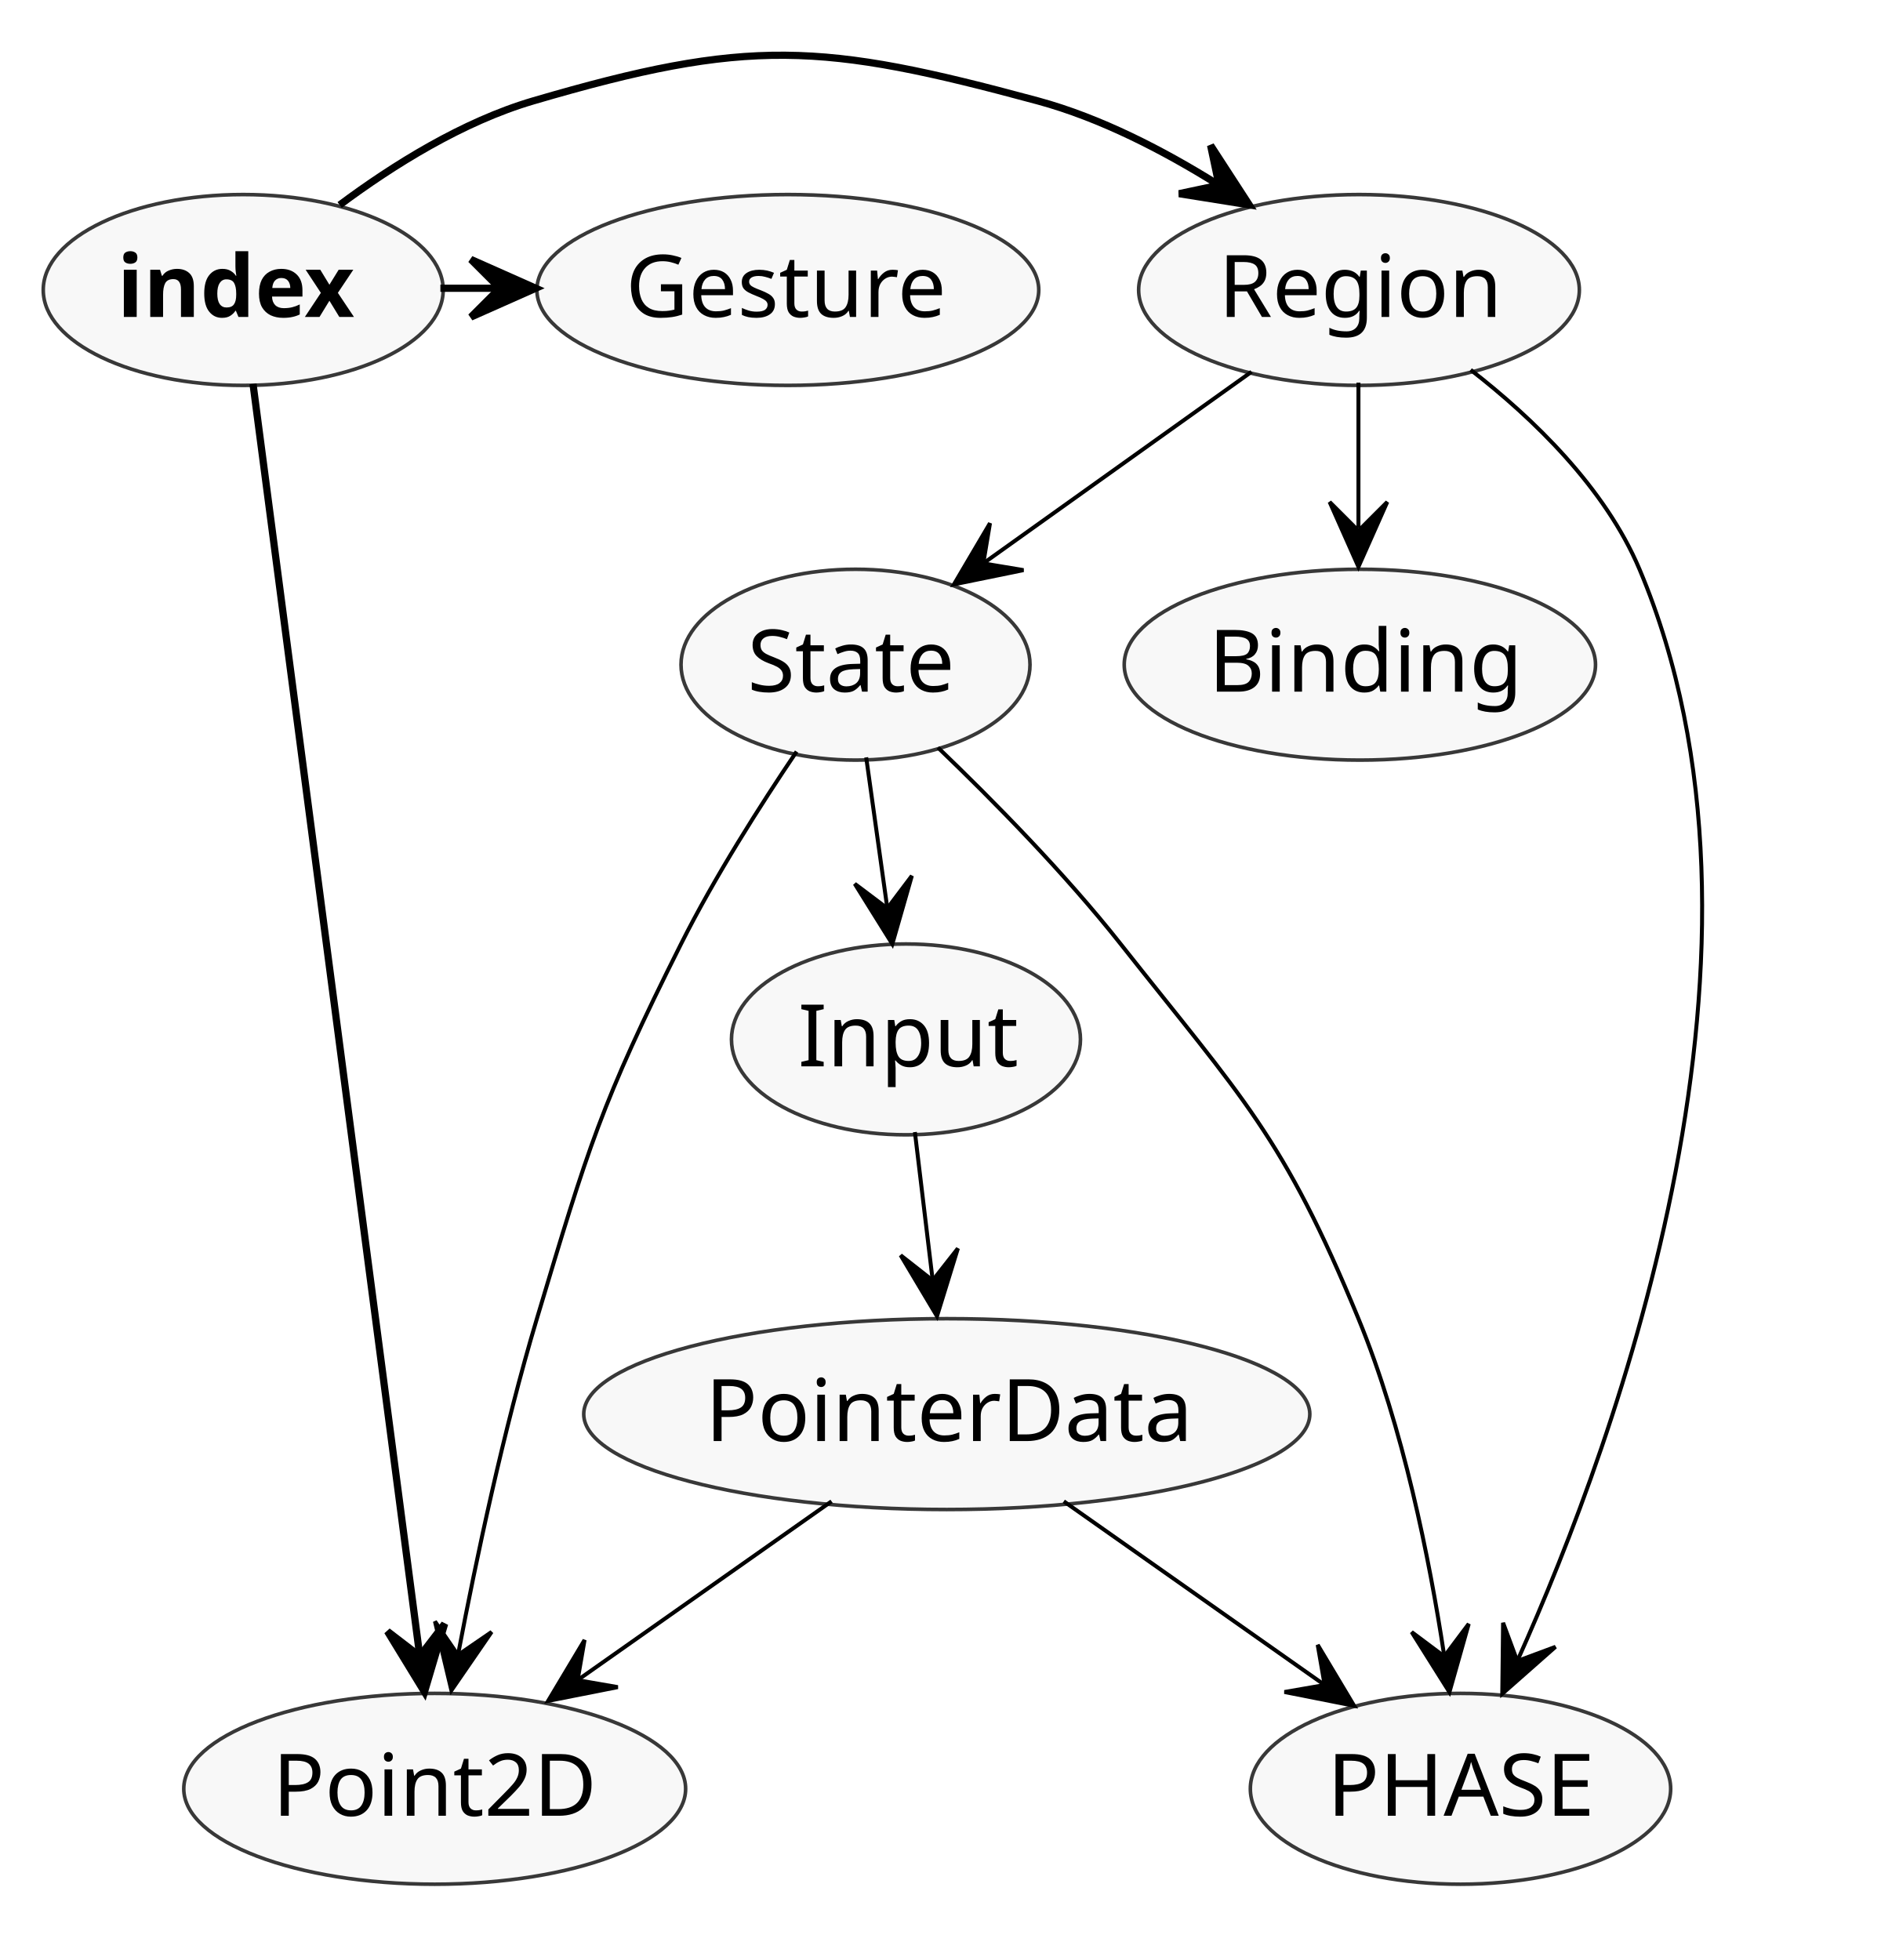
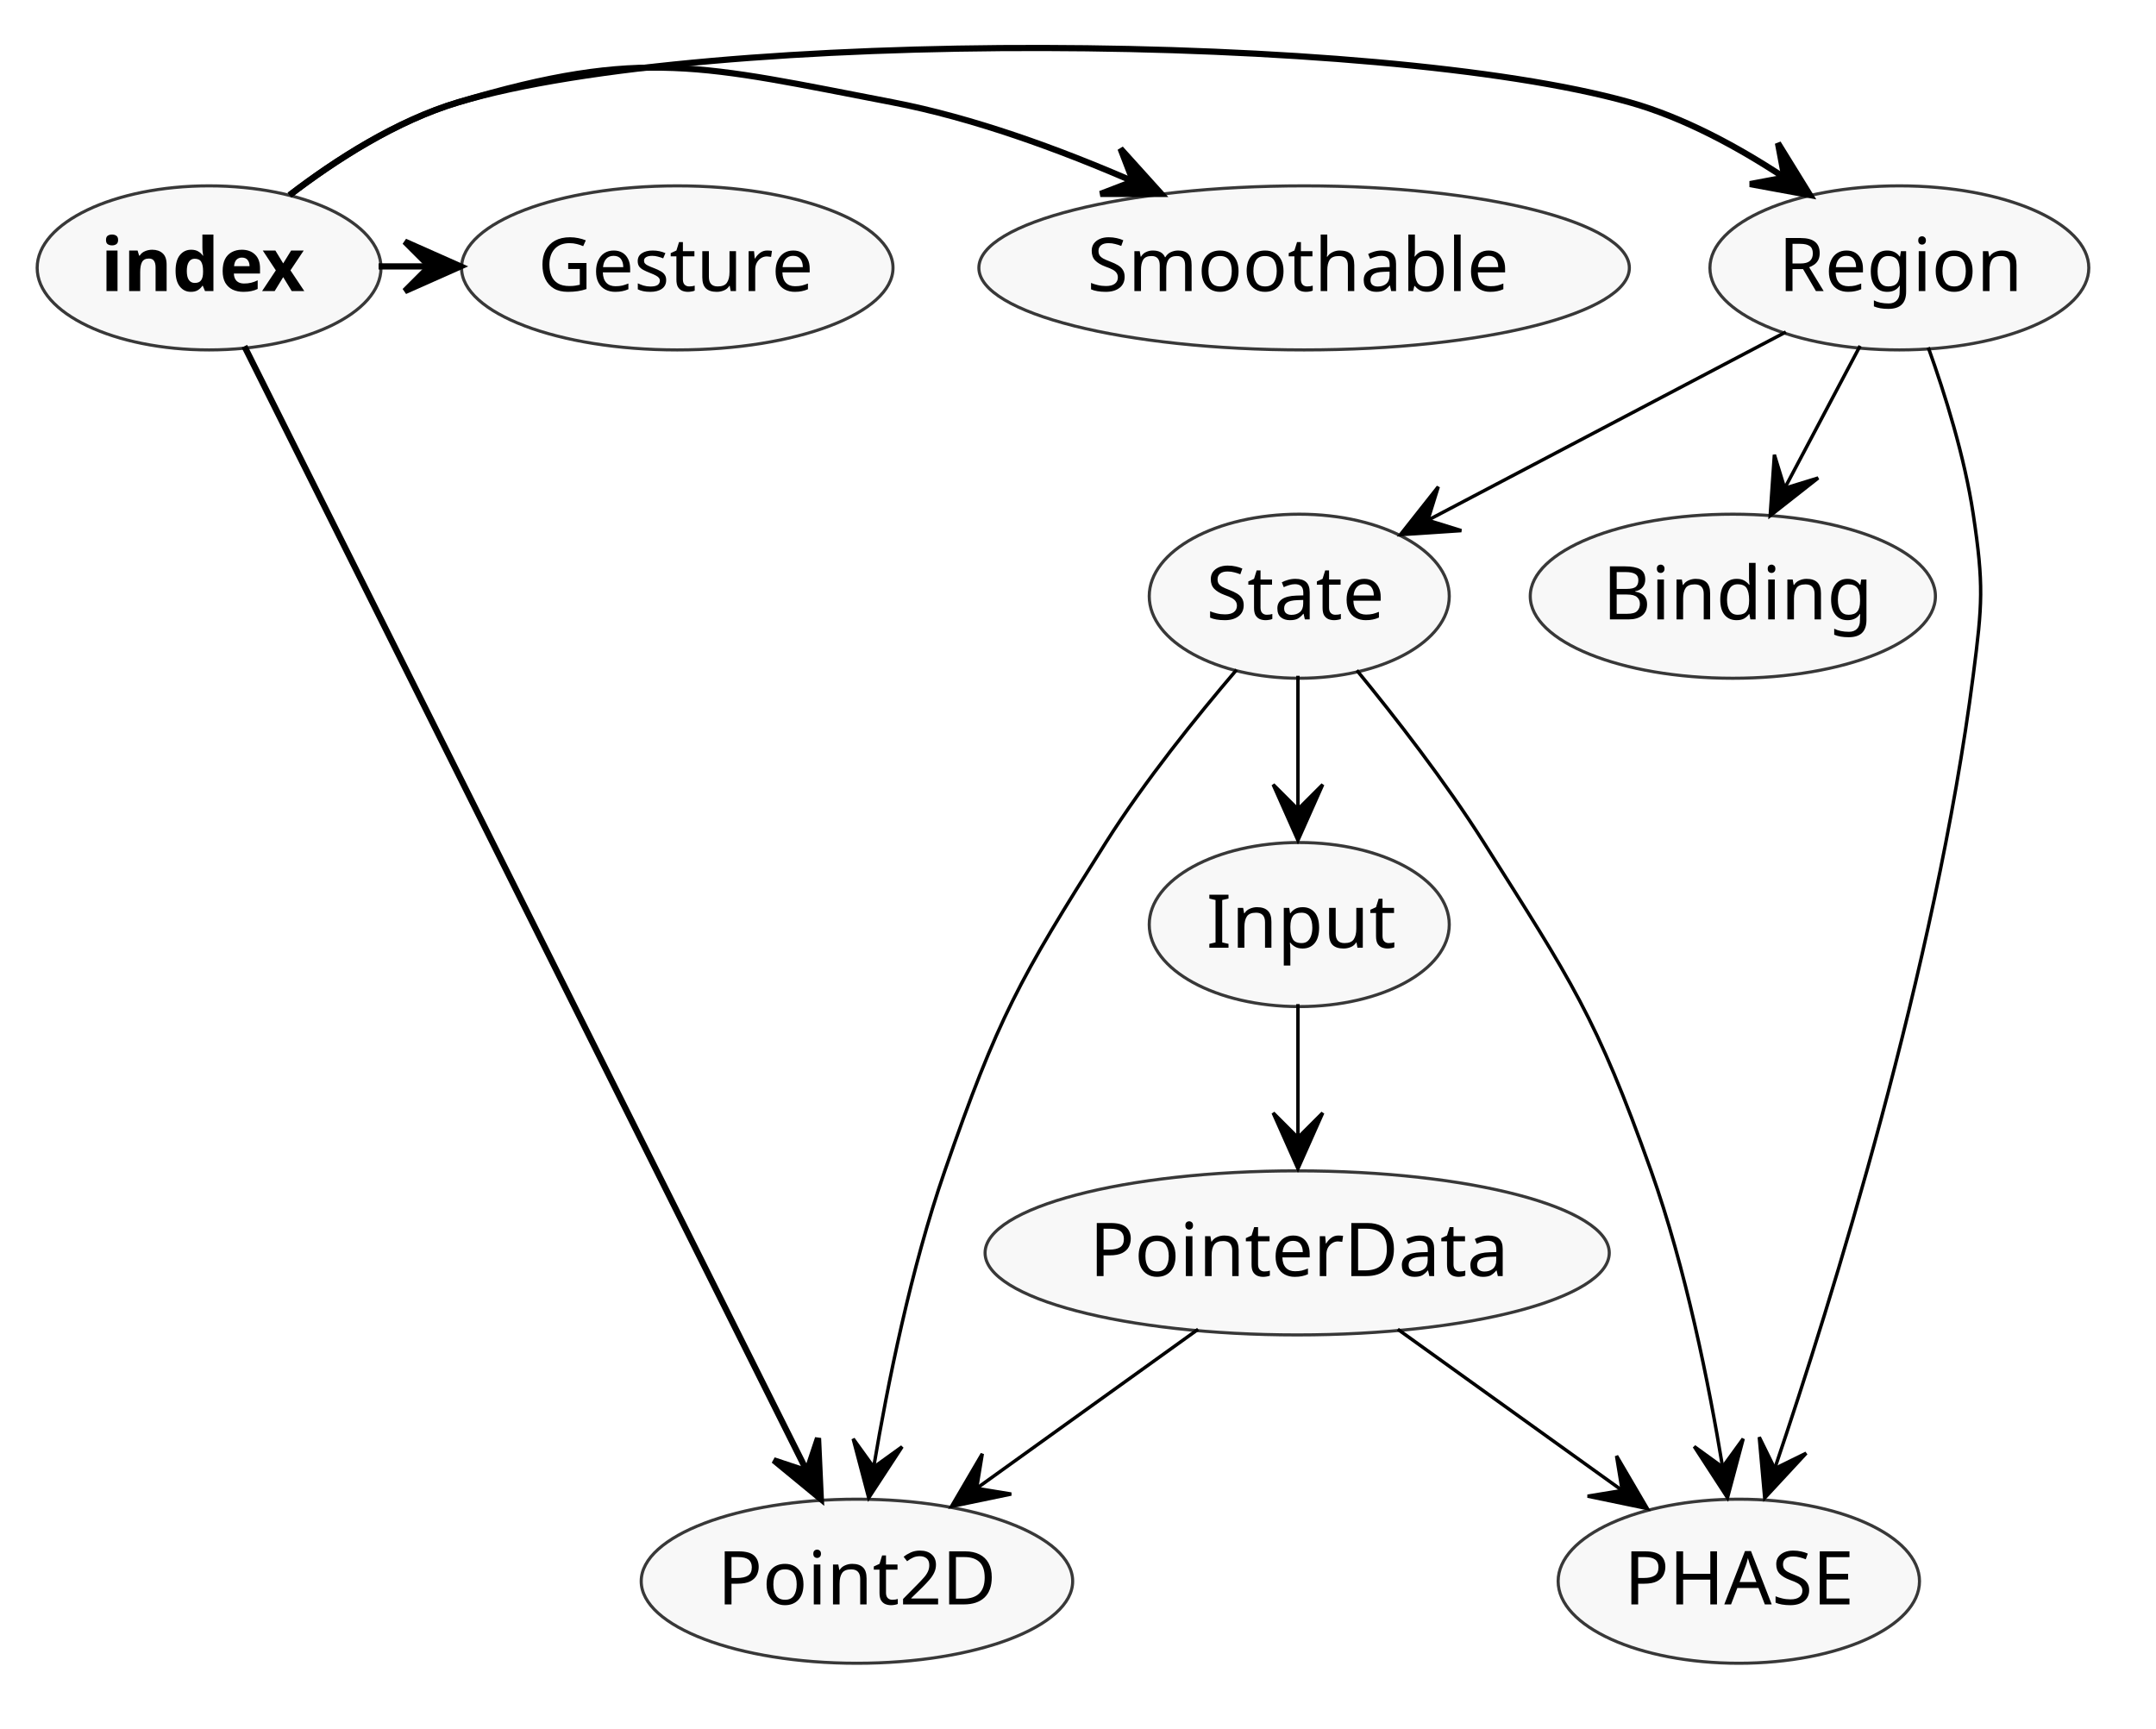
- <svg xmlns="http://www.w3.org/2000/svg" contentScriptType="application/ecmascript" contentStyleType="text/css" height="272px" preserveAspectRatio="none" style="width:261px;height:272px;" version="1.1" viewBox="0 0 261 272" width="261px" zoomAndPan="magnify">
+ <svg xmlns="http://www.w3.org/2000/svg" contentScriptType="application/ecmascript" contentStyleType="text/css" height="279px" preserveAspectRatio="none" style="width:348px;height:279px;" version="1.1" viewBox="0 0 348 279" width="348px" zoomAndPan="magnify">
  <defs />
  <g>
-     <ellipse cx="33.749" cy="40.242" fill="#F8F8F8" rx="27.749" ry="13.242" style="stroke: #383838; stroke-width: 0.5;" />
-     <text fill="#000000" font-family="Tahoma, sans-serif" font-size="12" font-weight="bold" lengthAdjust="spacingAndGlyphs" textLength="35" x="16.249" y="43.984">index</text>
-     <ellipse cx="188.698" cy="92.242" fill="#F8F8F8" rx="32.699" ry="13.242" style="stroke: #383838; stroke-width: 0.5;" />
-     <text fill="#000000" font-family="Tahoma, sans-serif" font-size="12" lengthAdjust="spacingAndGlyphs" textLength="42" x="167.698" y="95.984">Binding</text>
-     <ellipse cx="109.32" cy="40.242" fill="#F8F8F8" rx="34.82" ry="13.242" style="stroke: #383838; stroke-width: 0.5;" />
-     <text fill="#000000" font-family="Tahoma, sans-serif" font-size="12" lengthAdjust="spacingAndGlyphs" textLength="45" x="86.82" y="43.984">Gesture</text>
-     <ellipse cx="125.713" cy="144.242" fill="#F8F8F8" rx="24.213" ry="13.242" style="stroke: #383838; stroke-width: 0.5;" />
-     <text fill="#000000" font-family="Tahoma, sans-serif" font-size="12" lengthAdjust="spacingAndGlyphs" textLength="30" x="110.713" y="147.984">Input</text>
-     <ellipse cx="202.663" cy="248.242" fill="#F8F8F8" rx="29.163" ry="13.242" style="stroke: #383838; stroke-width: 0.5;" />
-     <text fill="#000000" font-family="Tahoma, sans-serif" font-size="12" lengthAdjust="spacingAndGlyphs" textLength="37" x="184.163" y="251.984">PHASE</text>
-     <ellipse cx="60.32" cy="248.242" fill="#F8F8F8" rx="34.82" ry="13.242" style="stroke: #383838; stroke-width: 0.5;" />
-     <text fill="#000000" font-family="Tahoma, sans-serif" font-size="12" lengthAdjust="spacingAndGlyphs" textLength="45" x="37.82" y="251.984">Point2D</text>
-     <ellipse cx="131.376" cy="196.242" fill="#F8F8F8" rx="50.376" ry="13.242" style="stroke: #383838; stroke-width: 0.5;" />
-     <text fill="#000000" font-family="Tahoma, sans-serif" font-size="12" lengthAdjust="spacingAndGlyphs" textLength="67" x="97.876" y="199.984">PointerData</text>
-     <ellipse cx="188.577" cy="40.242" fill="#F8F8F8" rx="30.577" ry="13.242" style="stroke: #383838; stroke-width: 0.5;" />
-     <text fill="#000000" font-family="Tahoma, sans-serif" font-size="12" lengthAdjust="spacingAndGlyphs" textLength="39" x="169.077" y="43.984">Region</text>
-     <ellipse cx="118.713" cy="92.242" fill="#F8F8F8" rx="24.213" ry="13.242" style="stroke: #383838; stroke-width: 0.5;" />
-     <text fill="#000000" font-family="Tahoma, sans-serif" font-size="12" lengthAdjust="spacingAndGlyphs" textLength="30" x="103.713" y="95.984">State</text>
-     <path d="M61.109,40 C63.728,40 66.347,40 68.966,40 " fill="none" id="&lt;b&gt;index&lt;/b&gt;-Gesture" style="stroke: #000000; stroke-width: 1.0;" />
-     <polygon fill="#000000" points="74.341,40,65.341,36,69.341,40,65.341,44,74.341,40" style="stroke: #000000; stroke-width: 1.0;" />
-     <path d="M35.108,53.269 C39.704,88.334 52.906,189.063 58.232,229.697 " fill="none" id="&lt;b&gt;index&lt;/b&gt;-Point2D" style="stroke: #000000; stroke-width: 1.0;" />
-     <polygon fill="#000000" points="58.9,234.795,61.697,225.351,58.25,229.837,53.764,226.391,58.9,234.795" style="stroke: #000000; stroke-width: 1.0;" />
-     <path d="M47.133,28.445 C54.562,22.909 64.219,16.87 74,14 C103.853,5.242 113.97,5.87 144,14 C152.726,16.362 161.495,20.91 168.915,25.549 " fill="none" id="&lt;b&gt;index&lt;/b&gt;-Region" style="stroke: #000000; stroke-width: 1.0;" />
-     <polygon fill="#000000" points="173.348,28.431,167.984,20.171,169.156,25.705,163.622,26.878,173.348,28.431" style="stroke: #000000; stroke-width: 1.0;" />
-     <path d="M126.952,157.104 C127.693,163.276 128.607,170.893 129.421,177.675 " fill="none" id="Input-PointerData" style="stroke: #000000; stroke-width: 0.55;" />
-     <polygon fill="#000000" points="130.019,182.661,132.918,173.248,129.423,177.696,124.975,174.201,130.019,182.661" style="stroke: #000000; stroke-width: 0.55;" />
-     <path d="M147.611,208.346 C158.302,215.875 172.378,225.787 183.599,233.689 " fill="none" id="PointerData-PHASE" style="stroke: #000000; stroke-width: 0.55;" />
-     <polygon fill="#000000" points="187.902,236.72,182.846,228.267,183.814,233.841,178.24,234.808,187.902,236.72" style="stroke: #000000; stroke-width: 0.55;" />
-     <path d="M115.389,208.346 C104.987,215.671 91.38,225.253 80.317,233.044 " fill="none" id="PointerData-Point2D" style="stroke: #000000; stroke-width: 0.55;" />
-     <polygon fill="#000000" points="76.059,236.043,85.721,234.131,80.147,233.164,81.115,227.59,76.059,236.043" style="stroke: #000000; stroke-width: 0.55;" />
-     <path d="M188.5,53.104 C188.5,59.155 188.5,66.594 188.5,73.275 " fill="none" id="Region-Binding" style="stroke: #000000; stroke-width: 0.55;" />
-     <polygon fill="#000000" points="188.5,78.661,192.5,69.661,188.5,73.661,184.5,69.661,188.5,78.661" style="stroke: #000000; stroke-width: 0.55;" />
-     <path d="M204.072,51.326 C212.741,58.055 222.723,67.677 227.5,79 C249.476,131.095 224.507,199.399 210.588,230.406 " fill="none" id="Region-PHASE" style="stroke: #000000; stroke-width: 0.55;" />
-     <polygon fill="#000000" points="208.458,235.054,215.844,228.539,210.541,230.509,208.571,225.206,208.458,235.054" style="stroke: #000000; stroke-width: 0.55;" />
-     <path d="M173.655,51.604 C162.789,59.365 147.992,69.935 136.459,78.172 " fill="none" id="Region-State" style="stroke: #000000; stroke-width: 0.55;" />
-     <polygon fill="#000000" points="132.372,81.092,142.021,79.118,136.441,78.187,137.373,72.607,132.372,81.092" style="stroke: #000000; stroke-width: 0.55;" />
-     <path d="M120.195,105.104 C121.072,111.368 122.157,119.12 123.117,125.978 " fill="none" id="State-Input" style="stroke: #000000; stroke-width: 0.55;" />
-     <polygon fill="#000000" points="123.821,131.008,126.532,121.54,123.127,126.056,118.61,122.651,123.821,131.008" style="stroke: #000000; stroke-width: 0.55;" />
-     <path d="M130.15,103.745 C137.778,111.064 147.736,121.175 155.5,131 C172.471,152.476 178.083,157.688 188.5,183 C194.712,198.093 198.358,216.375 200.364,229.529 " fill="none" id="State-PHASE" style="stroke: #000000; stroke-width: 0.55;" />
-     <polygon fill="#000000" points="201.126,234.827,203.804,225.35,200.414,229.878,195.886,226.488,201.126,234.827" style="stroke: #000000; stroke-width: 0.55;" />
-     <path d="M110.539,104.298 C105.547,111.682 99.191,121.656 94.5,131 C83.391,153.13 81.611,159.281 74.5,183 C69.87,198.443 66.075,216.406 63.61,229.364 " fill="none" id="State-Point2D" style="stroke: #000000; stroke-width: 0.55;" />
-     <polygon fill="#000000" points="62.636,234.589,68.218,226.474,63.553,229.674,60.353,225.008,62.636,234.589" style="stroke: #000000; stroke-width: 0.55;" />
+     <ellipse cx="33.749" cy="43.242" fill="#F8F8F8" rx="27.749" ry="13.242" style="stroke: #383838; stroke-width: 0.5;" />
+     <text fill="#000000" font-family="Tahoma, sans-serif" font-size="12" font-weight="bold" lengthAdjust="spacingAndGlyphs" textLength="35" x="16.249" y="46.984">index</text>
+     <ellipse cx="279.699" cy="96.242" fill="#F8F8F8" rx="32.699" ry="13.242" style="stroke: #383838; stroke-width: 0.5;" />
+     <text fill="#000000" font-family="Tahoma, sans-serif" font-size="12" lengthAdjust="spacingAndGlyphs" textLength="42" x="258.699" y="99.984">Binding</text>
+     <ellipse cx="109.32" cy="43.242" fill="#F8F8F8" rx="34.82" ry="13.242" style="stroke: #383838; stroke-width: 0.5;" />
+     <text fill="#000000" font-family="Tahoma, sans-serif" font-size="12" lengthAdjust="spacingAndGlyphs" textLength="45" x="86.82" y="46.984">Gesture</text>
+     <ellipse cx="209.713" cy="149.242" fill="#F8F8F8" rx="24.213" ry="13.242" style="stroke: #383838; stroke-width: 0.5;" />
+     <text fill="#000000" font-family="Tahoma, sans-serif" font-size="12" lengthAdjust="spacingAndGlyphs" textLength="30" x="194.713" y="152.984">Input</text>
+     <ellipse cx="280.663" cy="255.242" fill="#F8F8F8" rx="29.163" ry="13.242" style="stroke: #383838; stroke-width: 0.5;" />
+     <text fill="#000000" font-family="Tahoma, sans-serif" font-size="12" lengthAdjust="spacingAndGlyphs" textLength="37" x="262.163" y="258.984">PHASE</text>
+     <ellipse cx="138.32" cy="255.242" fill="#F8F8F8" rx="34.82" ry="13.242" style="stroke: #383838; stroke-width: 0.5;" />
+     <text fill="#000000" font-family="Tahoma, sans-serif" font-size="12" lengthAdjust="spacingAndGlyphs" textLength="45" x="115.82" y="258.984">Point2D</text>
+     <ellipse cx="209.376" cy="202.242" fill="#F8F8F8" rx="50.376" ry="13.242" style="stroke: #383838; stroke-width: 0.5;" />
+     <text fill="#000000" font-family="Tahoma, sans-serif" font-size="12" lengthAdjust="spacingAndGlyphs" textLength="67" x="175.876" y="205.984">PointerData</text>
+     <ellipse cx="306.577" cy="43.242" fill="#F8F8F8" rx="30.577" ry="13.242" style="stroke: #383838; stroke-width: 0.5;" />
+     <text fill="#000000" font-family="Tahoma, sans-serif" font-size="12" lengthAdjust="spacingAndGlyphs" textLength="39" x="287.077" y="46.984">Region</text>
+     <ellipse cx="210.498" cy="43.242" fill="#F8F8F8" rx="52.498" ry="13.242" style="stroke: #383838; stroke-width: 0.5;" />
+     <text fill="#000000" font-family="Tahoma, sans-serif" font-size="12" lengthAdjust="spacingAndGlyphs" textLength="70" x="175.498" y="46.984">Smoothable</text>
+     <ellipse cx="209.713" cy="96.242" fill="#F8F8F8" rx="24.213" ry="13.242" style="stroke: #383838; stroke-width: 0.5;" />
+     <text fill="#000000" font-family="Tahoma, sans-serif" font-size="12" lengthAdjust="spacingAndGlyphs" textLength="30" x="194.713" y="99.984">State</text>
+     <path d="M61.109,43 C63.728,43 66.347,43 68.966,43 " fill="none" id="&lt;b&gt;index&lt;/b&gt;-Gesture" style="stroke: #000000; stroke-width: 1.0;" />
+     <polygon fill="#000000" points="74.341,43,65.341,39,69.341,43,65.341,47,74.341,43" style="stroke: #000000; stroke-width: 1.0;" />
+     <path d="M39.446,55.892 C57.164,91.327 109.639,196.279 130.151,237.301 " fill="none" id="&lt;b&gt;index&lt;/b&gt;-Point2D" style="stroke: #000000; stroke-width: 1.0;" />
+     <polygon fill="#000000" points="132.489,241.978,132.041,232.139,130.253,237.506,124.886,235.718,132.489,241.978" style="stroke: #000000; stroke-width: 1.0;" />
+     <path d="M46.735,31.503 C54.201,25.787 64.015,19.476 74,16.5 C114.25,4.502 222.562,5.153 263,16.5 C271.743,18.953 280.471,23.702 287.79,28.511 " fill="none" id="&lt;b&gt;index&lt;/b&gt;-Region" style="stroke: #000000; stroke-width: 1.0;" />
+     <polygon fill="#000000" points="292.152,31.492,286.98,23.111,288.024,28.67,282.465,29.715,292.152,31.492" style="stroke: #000000; stroke-width: 1.0;" />
+     <path d="M46.735,31.503 C54.201,25.787 64.015,19.476 74,16.5 C103.815,7.613 113.446,10.636 144,16.5 C157.136,19.021 170.98,24.106 182.616,29.154 " fill="none" id="&lt;b&gt;index&lt;/b&gt;-Smoothable" style="stroke: #000000; stroke-width: 1.0;" />
+     <polygon fill="#000000" points="187.459,31.307,180.861,23.995,182.89,29.276,177.61,31.305,187.459,31.307" style="stroke: #000000; stroke-width: 1.0;" />
+     <path d="M209.5,162.086 C209.5,168.471 209.5,176.424 209.5,183.473 " fill="none" id="Input-PointerData" style="stroke: #000000; stroke-width: 0.55;" />
+     <polygon fill="#000000" points="209.5,188.646,213.5,179.646,209.5,183.646,205.5,179.646,209.5,188.646" style="stroke: #000000; stroke-width: 0.55;" />
+     <path d="M225.611,214.573 C236.302,222.252 250.378,232.363 261.599,240.423 " fill="none" id="PointerData-PHASE" style="stroke: #000000; stroke-width: 0.55;" />
+     <polygon fill="#000000" points="265.902,243.514,260.926,235.014,261.841,240.597,256.259,241.512,265.902,243.514" style="stroke: #000000; stroke-width: 0.55;" />
+     <path d="M193.389,214.573 C182.842,222.149 169.002,232.09 157.858,240.095 " fill="none" id="PointerData-Point2D" style="stroke: #000000; stroke-width: 0.55;" />
+     <polygon fill="#000000" points="153.576,243.171,163.219,241.169,157.637,240.254,158.552,234.671,153.576,243.171" style="stroke: #000000; stroke-width: 0.55;" />
+     <path d="M300.238,55.829 C296.626,62.652 292.032,71.329 288.086,78.781 " fill="none" id="Region-Binding" style="stroke: #000000; stroke-width: 0.55;" />
+     <polygon fill="#000000" points="285.728,83.236,293.473,77.153,288.067,78.817,286.403,73.41,285.728,83.236" style="stroke: #000000; stroke-width: 0.55;" />
+     <path d="M311.24,56.078 C313.963,63.673 317.11,73.753 318.5,83 C320.218,94.427 319.977,97.539 318.5,109 C312.42,156.184 295.645,209.923 286.551,236.792 " fill="none" id="Region-PHASE" style="stroke: #000000; stroke-width: 0.55;" />
+     <polygon fill="#000000" points="284.84,241.798,291.536,234.575,286.457,237.067,283.966,231.988,284.84,241.798" style="stroke: #000000; stroke-width: 0.55;" />
+     <path d="M288.255,53.593 C271.902,62.191 247.907,74.806 230.705,83.851 " fill="none" id="Region-State" style="stroke: #000000; stroke-width: 0.55;" />
+     <polygon fill="#000000" points="226.046,86.301,235.874,85.653,230.471,83.974,232.15,78.572,226.046,86.301" style="stroke: #000000; stroke-width: 0.55;" />
+     <path d="M209.5,109.086 C209.5,115.471 209.5,123.424 209.5,130.473 " fill="none" id="State-Input" style="stroke: #000000; stroke-width: 0.55;" />
+     <polygon fill="#000000" points="209.5,135.646,213.5,126.646,209.5,130.646,205.5,126.646,209.5,135.646" style="stroke: #000000; stroke-width: 0.55;" />
+     <path d="M219.005,108.2 C225.216,115.785 233.295,126.178 239.5,136 C253.619,158.35 257.643,164.092 266.5,189 C272.1,204.747 275.843,223.473 278.039,236.771 " fill="none" id="State-PHASE" style="stroke: #000000; stroke-width: 0.55;" />
+     <polygon fill="#000000" points="278.833,241.76,281.37,232.244,278.048,236.822,273.469,233.5,278.833,241.76" style="stroke: #000000; stroke-width: 0.55;" />
+     <path d="M199.595,108.121 C193.143,115.672 184.787,126.058 178.5,136 C164.478,158.176 161.104,164.214 152.5,189 C147.019,204.789 143.26,223.509 141.028,236.795 " fill="none" id="State-Point2D" style="stroke: #000000; stroke-width: 0.55;" />
+     <polygon fill="#000000" points="140.219,241.779,145.609,233.536,141.02,236.843,137.712,232.254,140.219,241.779" style="stroke: #000000; stroke-width: 0.55;" />
  </g>
</svg>
